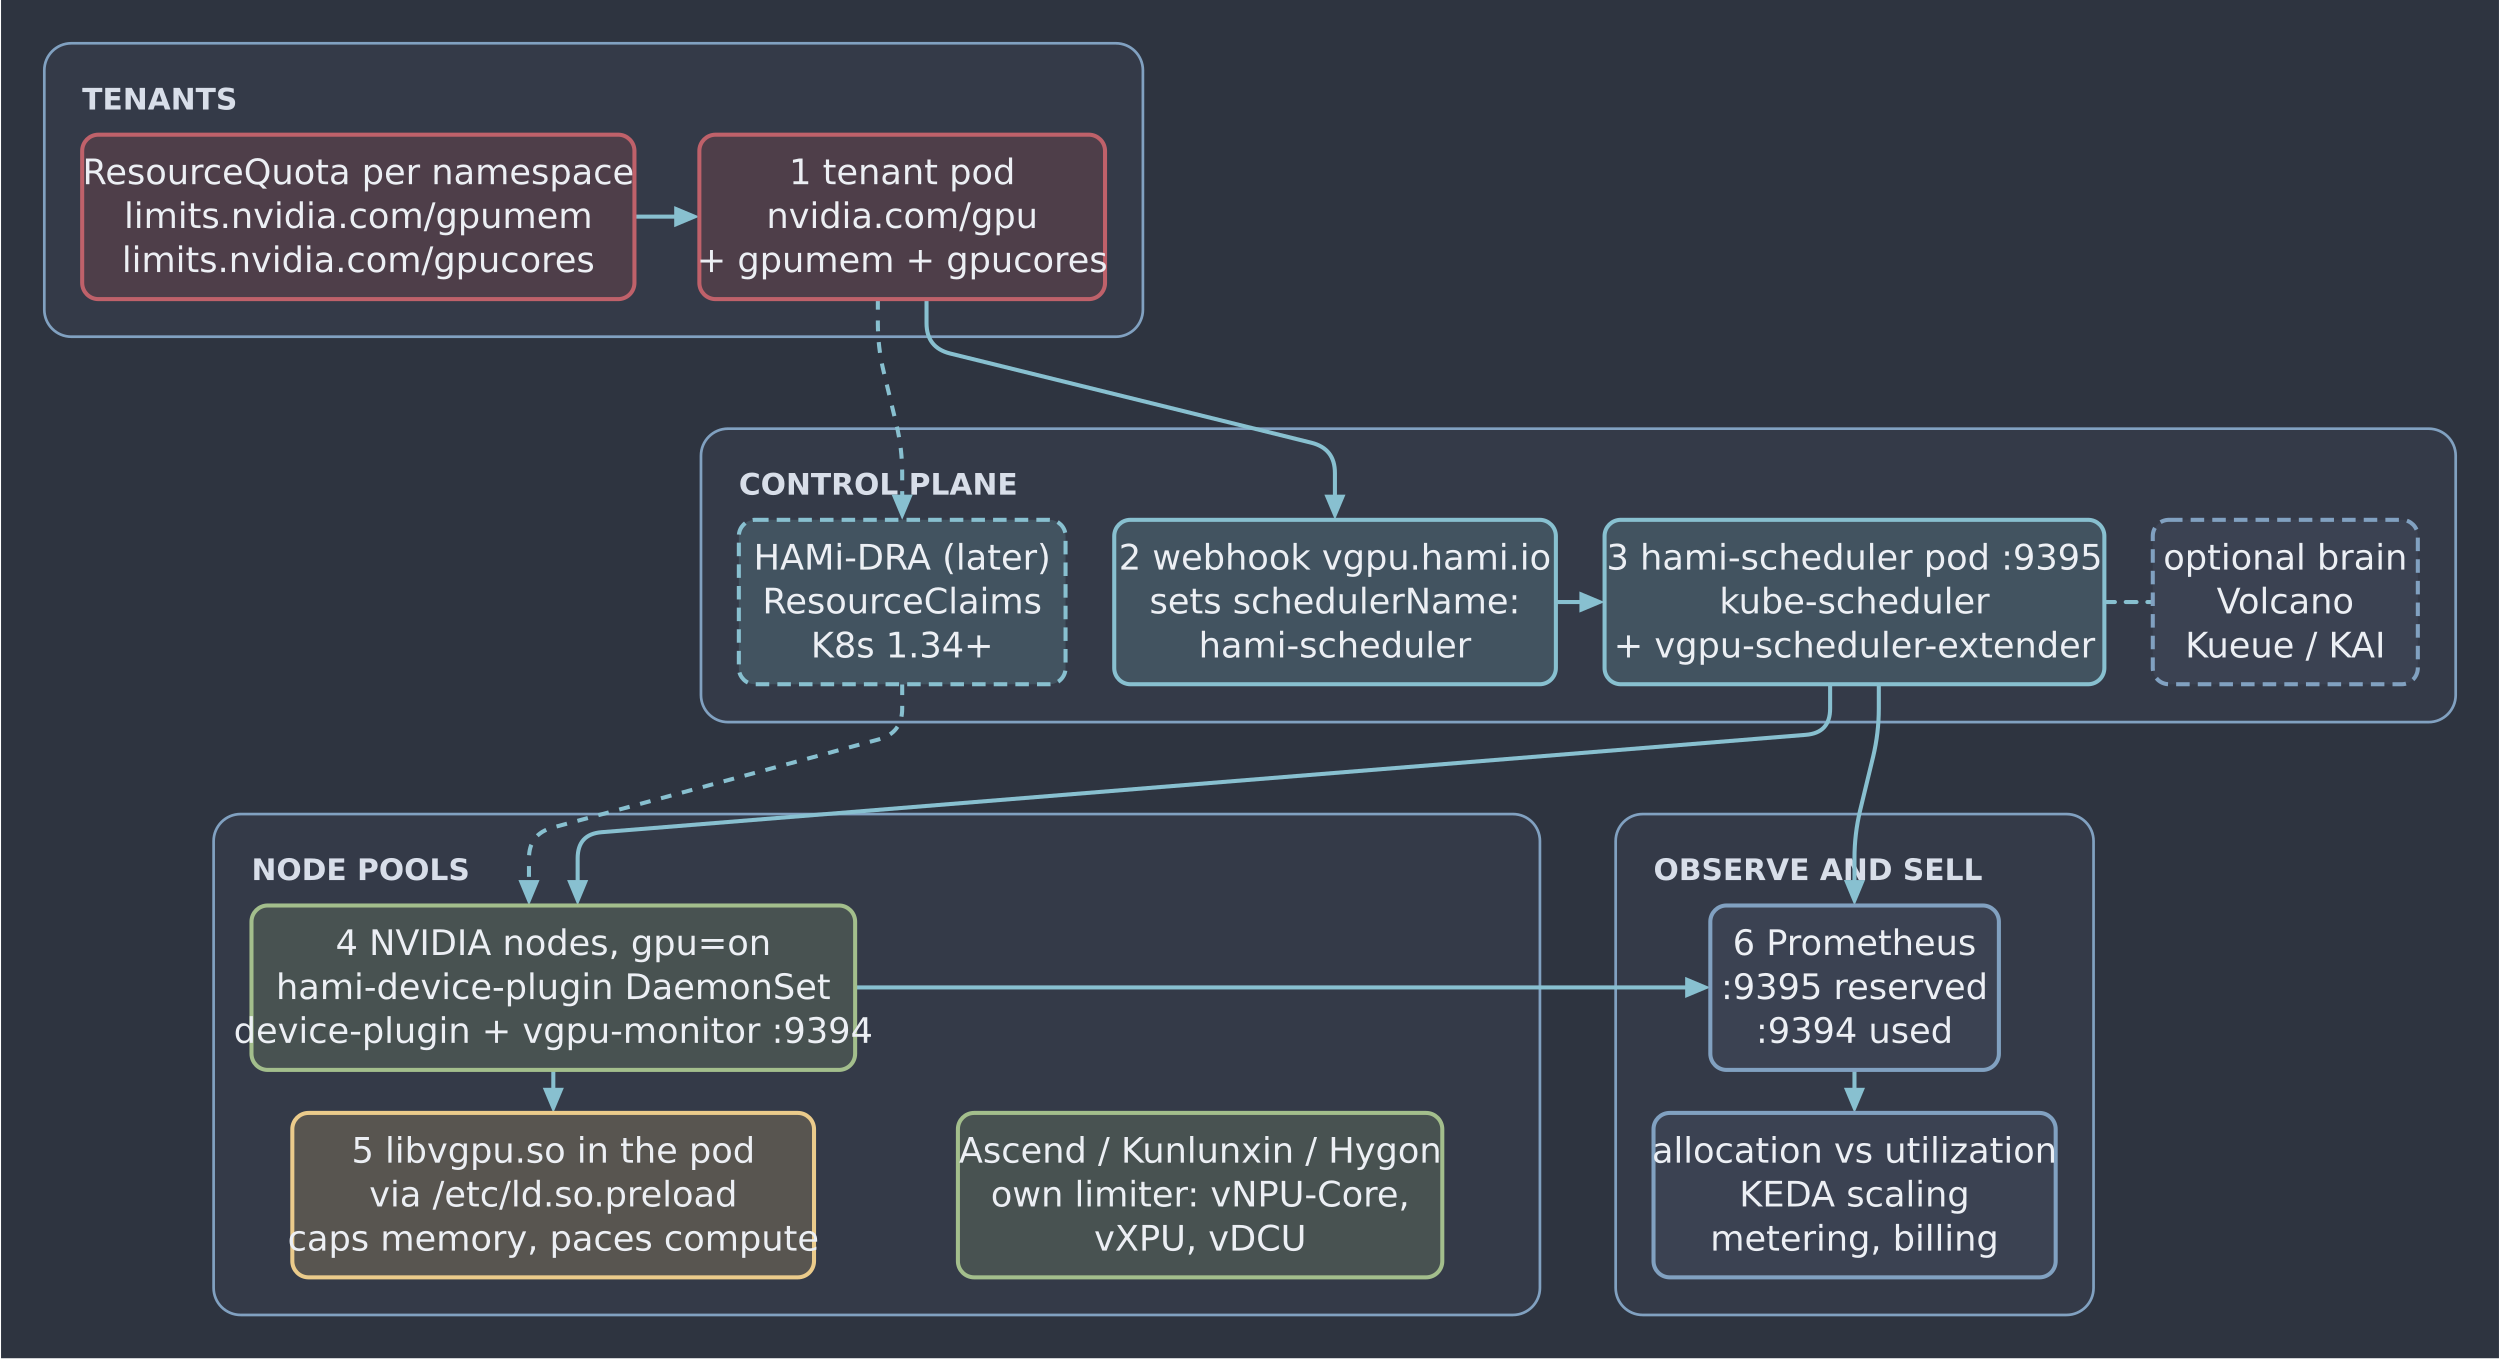
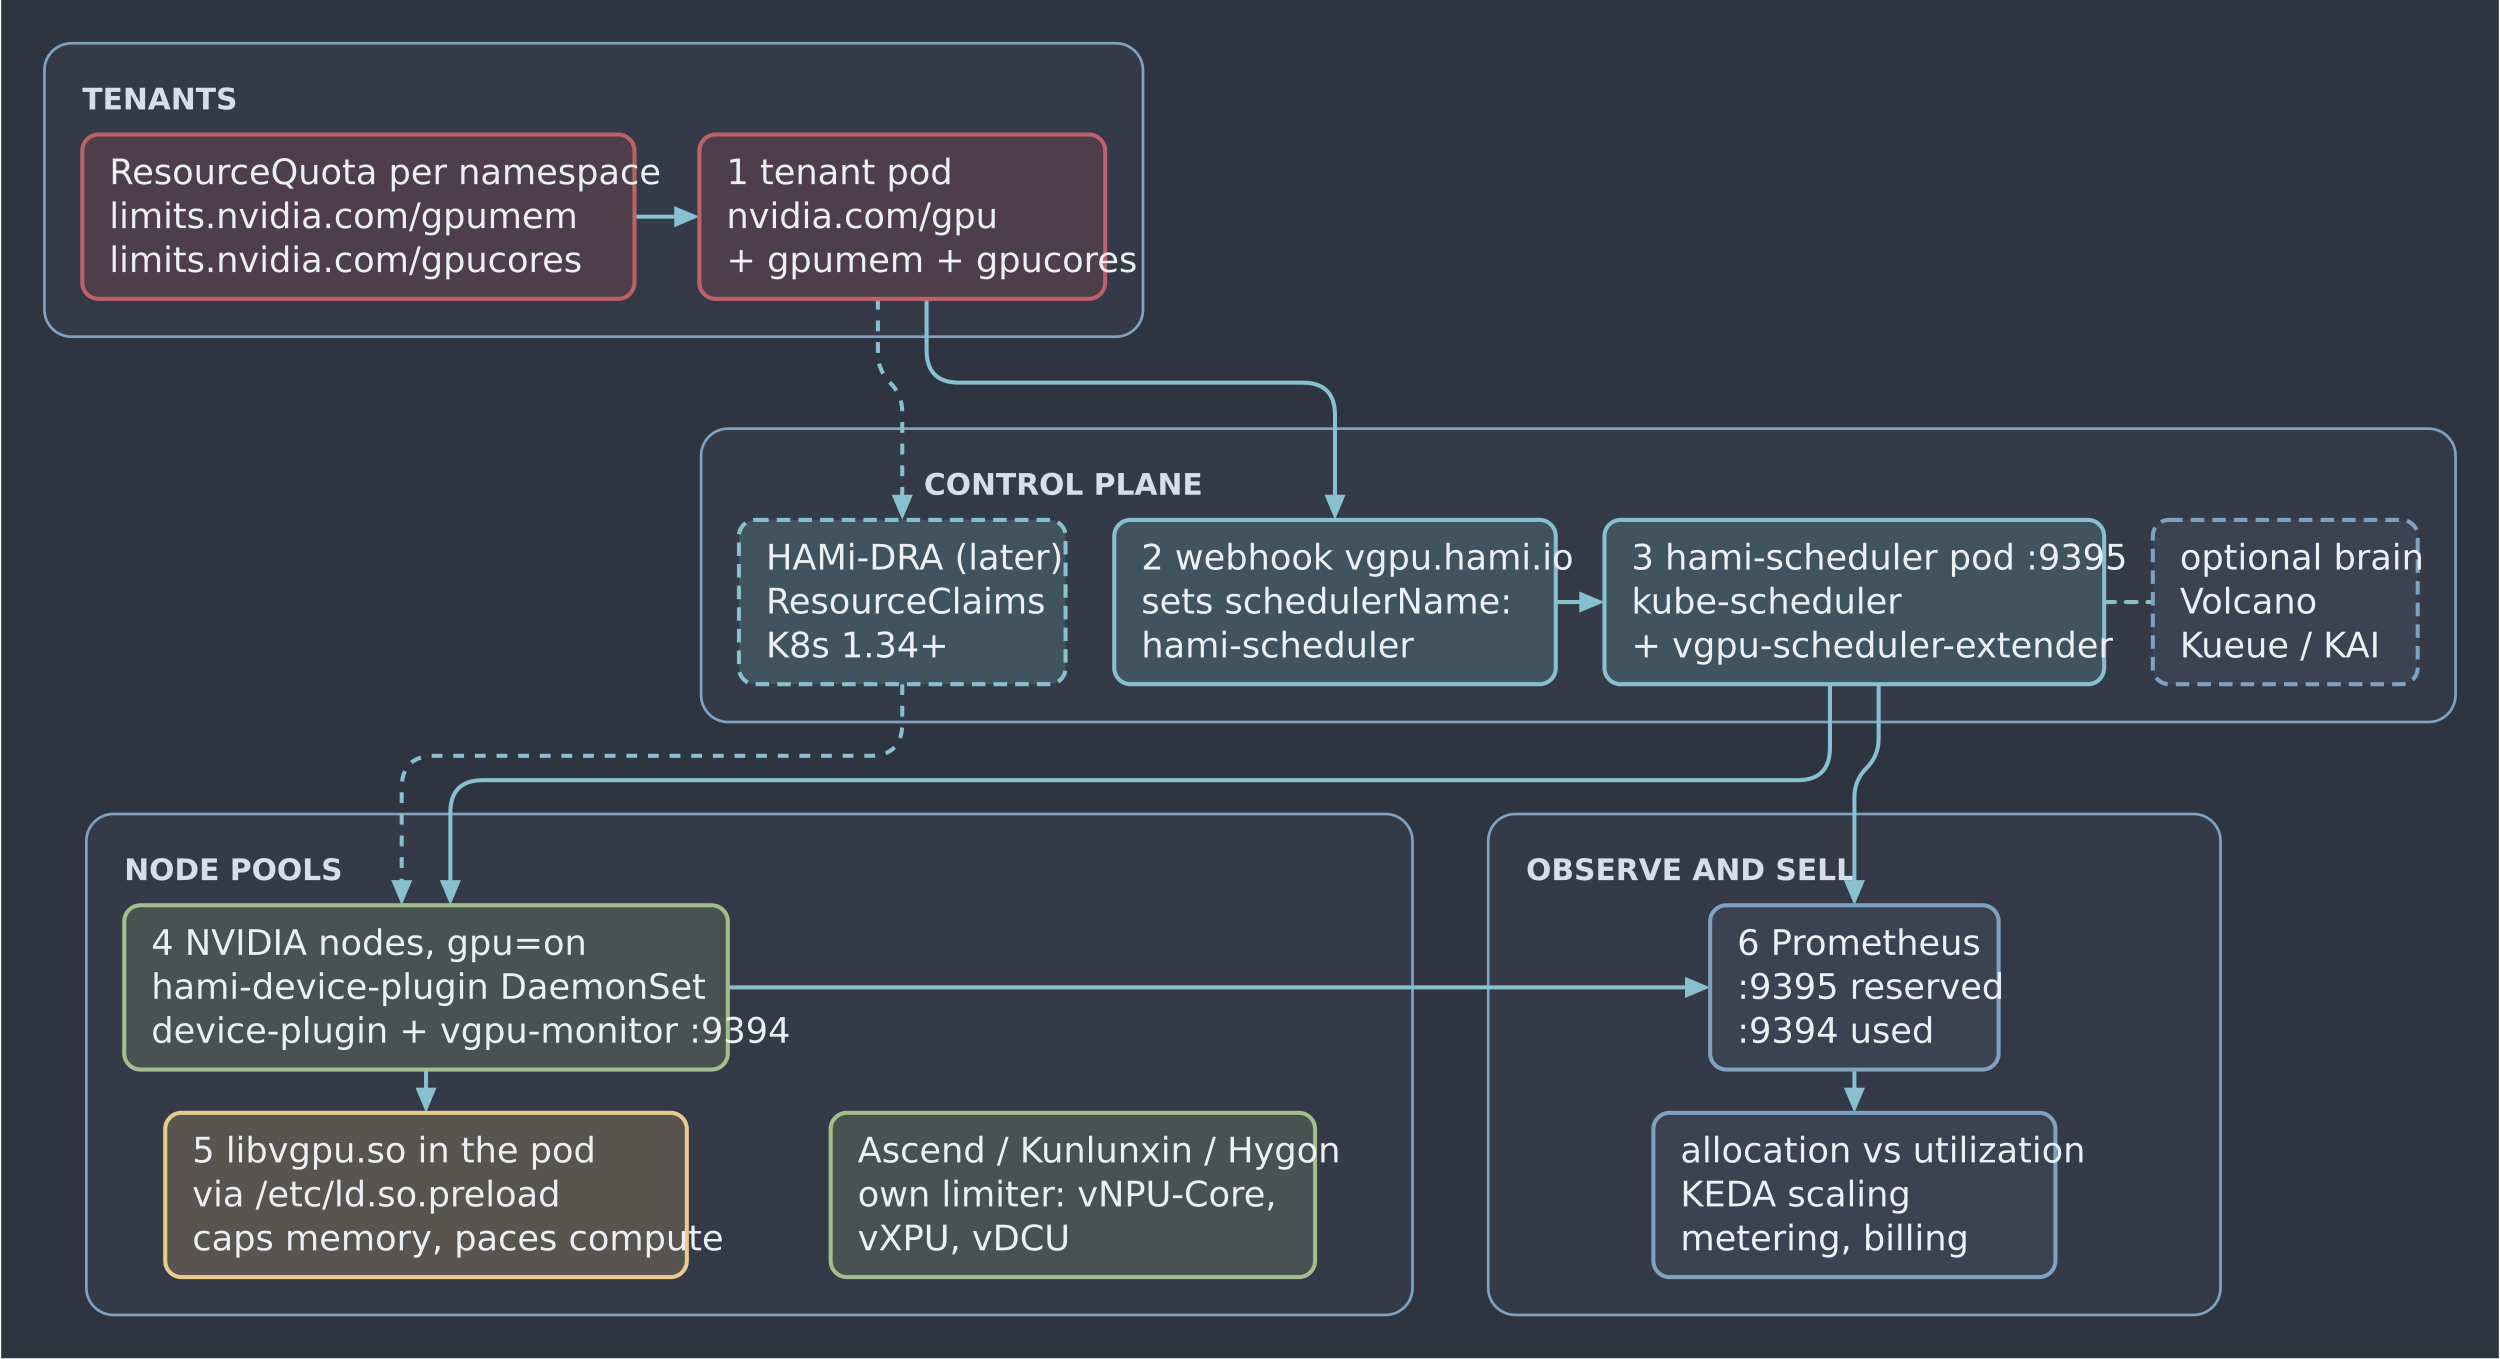
- <svg xmlns="http://www.w3.org/2000/svg" width="924" height="502" viewBox="0 0 923.6 502.2" class="nodal">
-   <rect width="100%" height="100%" fill="#2e3440" />
-   <g id="tenants" class="nodal-group">
-     <rect x="16.0" y="16.0" width="406.2" height="108.5" rx="10" fill="#343a48" stroke="#81a1c1" stroke-width="1" />
-     <text x="30.0" y="40.5" text-anchor="start" font-family="&quot;DejaVu Sans&quot;, sans-serif" font-size="11" font-weight="bold" font-style="normal" fill="#d8dee9">TENANTS</text>
-   </g>
-   <g id="cp" class="nodal-group">
-     <rect x="258.8" y="158.5" width="648.8" height="108.5" rx="10" fill="#343a48" stroke="#81a1c1" stroke-width="1" />
-     <text x="272.8" y="182.9" text-anchor="start" font-family="&quot;DejaVu Sans&quot;, sans-serif" font-size="11" font-weight="bold" font-style="normal" fill="#d8dee9">CONTROL PLANE</text>
-   </g>
-   <g id="lower" class="nodal-group bare">
-     <rect x="78.6" y="301.0" width="695.0" height="185.2" rx="10" fill="none" stroke="none" stroke-width="1" />
-     <g id="pools" class="nodal-group">
-       <rect x="78.6" y="301.0" width="490.4" height="185.2" rx="10" fill="#343a48" stroke="#81a1c1" stroke-width="1" />
-       <text x="92.6" y="325.4" text-anchor="start" font-family="&quot;DejaVu Sans&quot;, sans-serif" font-size="11" font-weight="bold" font-style="normal" fill="#d8dee9">NODE POOLS</text>
+ <svg xmlns="http://www.w3.org/2000/svg" width="924" height="502" viewBox="0 0 923.6 502.25" class="nodal">
+   <rect x="0" y="0" width="923.6" height="502.25" fill="#2e3440" />
+   <g class="nodal-groups">
+     <g id="tenants" class="nodal-group">
+       <rect x="16" y="16" width="406.23" height="108.5" rx="10" fill="#343a48" stroke="#81a1c1" stroke-width="1" />
+       <text x="30" y="40.45" text-anchor="start" fill="#d8dee9" font-family="&quot;DejaVu Sans&quot;, sans-serif" font-size="11" font-weight="bold" font-style="normal">TENANTS</text>
    </g>
-     <g id="obs" class="nodal-group">
-       <rect x="597.0" y="301.0" width="176.7" height="185.2" rx="10" fill="#343a48" stroke="#81a1c1" stroke-width="1" />
-       <text x="611.0" y="325.4" text-anchor="start" font-family="&quot;DejaVu Sans&quot;, sans-serif" font-size="11" font-weight="bold" font-style="normal" fill="#d8dee9">OBSERVE AND SELL</text>
+     <g id="cp" class="nodal-group">
+       <rect x="258.82" y="158.5" width="648.78" height="108.5" rx="10" fill="#343a48" stroke="#81a1c1" stroke-width="1" />
+       <text x="341.21" y="182.95" text-anchor="start" fill="#d8dee9" font-family="&quot;DejaVu Sans&quot;, sans-serif" font-size="11" font-weight="bold" font-style="normal">CONTROL PLANE</text>
+     </g>
+     <g id="lower" class="nodal-group bare">
+       <rect x="31.51" y="301" width="789.19" height="185.25" rx="10" fill="none" stroke="none" stroke-width="1" />
+       <g id="pools" class="nodal-group">
+         <rect x="31.51" y="301" width="490.38" height="185.25" rx="10" fill="#343a48" stroke="#81a1c1" stroke-width="1" />
+         <text x="45.51" y="325.45" text-anchor="start" fill="#d8dee9" font-family="&quot;DejaVu Sans&quot;, sans-serif" font-size="11" font-weight="bold" font-style="normal">NODE POOLS</text>
+       </g>
+       <g id="obs" class="nodal-group">
+         <rect x="549.89" y="301" width="270.81" height="185.25" rx="10" fill="#343a48" stroke="#81a1c1" stroke-width="1" />
+         <text x="563.89" y="325.45" text-anchor="start" fill="#d8dee9" font-family="&quot;DejaVu Sans&quot;, sans-serif" font-size="11" font-weight="bold" font-style="normal">OBSERVE AND SELL</text>
+       </g>
    </g>
  </g>
-   <g id="e0" class="nodal-edge">
-     <path d="M 234.2 80.1 L 249.8 80.1" fill="none" stroke="#88c0d0" stroke-width="1.5" stroke-linecap="butt" stroke-linejoin="round" />
-     <polygon class="nodal-head" points="258.2,80.1 248.9,84.0 248.9,76.2" fill="#88c0d0" />
+   <g class="nodal-edges">
+     <g id="e0" class="nodal-edge">
+       <path d="M 234.19 80.12 L 249.82 80.12" fill="none" stroke="#88c0d0" stroke-linejoin="round" stroke-width="1.5" stroke-linecap="butt" class="nodal-line" />
+       <polygon points="258.19,80.12 248.89,84.03 248.89,76.22" fill="#88c0d0" class="nodal-head" />
+     </g>
+     <g id="e1" class="nodal-edge">
+       <path d="M 342.21 110.5 L 342.21 129.5 Q 342.21 141.5 354.21 141.5 L 481.23 141.5 Q 493.23 141.5 493.23 153.5 L 493.23 183.88" fill="none" stroke="#88c0d0" stroke-linejoin="round" stroke-width="1.5" stroke-linecap="butt" class="nodal-line" />
+       <polygon points="493.23,192.25 489.33,182.95 497.14,182.95" fill="#88c0d0" class="nodal-head" />
+     </g>
+     <g id="e2" class="nodal-edge">
+       <path d="M 324.21 110.5 L 324.21 130.64 Q 324.21 137 328.71 141.5 L 328.71 141.5 Q 333.21 146 333.21 152.36 L 333.21 183.88" fill="none" stroke="#88c0d0" stroke-linejoin="round" stroke-width="1.5" stroke-linecap="butt" stroke-dasharray="4 4" class="nodal-line" />
+       <polygon points="333.21,192.25 329.3,182.95 337.12,182.95" fill="#88c0d0" class="nodal-head" />
+     </g>
+     <g id="e3" class="nodal-edge">
+       <path d="M 574.87 222.62 L 584.5 222.62" fill="none" stroke="#88c0d0" stroke-linejoin="round" stroke-width="1.5" stroke-linecap="butt" class="nodal-line" />
+       <polygon points="592.87,222.62 583.57,226.53 583.57,218.72" fill="#88c0d0" class="nodal-head" />
+     </g>
+     <g id="e4" class="nodal-edge">
+       <path d="M 777.65 222.62 L 795.65 222.62" fill="none" stroke="#88c0d0" stroke-linejoin="round" stroke-width="1.5" stroke-linecap="round" stroke-dasharray="4 4" class="nodal-line" />
+     </g>
+     <g id="e5" class="nodal-edge">
+       <path d="M 676.26 253 L 676.26 276.5 Q 676.26 288.5 664.26 288.5 L 178.11 288.5 Q 166.11 288.5 166.11 300.5 L 166.11 326.38" fill="none" stroke="#88c0d0" stroke-linejoin="round" stroke-width="1.5" stroke-linecap="butt" class="nodal-line" />
+       <polygon points="166.11,334.75 162.2,325.45 170.01,325.45" fill="#88c0d0" class="nodal-head" />
+     </g>
+     <g id="e6" class="nodal-edge">
+       <path d="M 333.21 253 L 333.21 267.5 Q 333.21 279.5 321.21 279.5 L 160.11 279.5 Q 148.11 279.5 148.11 291.5 L 148.11 326.38" fill="none" stroke="#88c0d0" stroke-linejoin="round" stroke-width="1.5" stroke-linecap="butt" stroke-dasharray="4 4" class="nodal-line" />
+       <polygon points="148.11,334.75 144.2,325.45 152.01,325.45" fill="#88c0d0" class="nodal-head" />
+     </g>
+     <g id="e7" class="nodal-edge">
+       <path d="M 157.11 395.5 L 157.11 403.13" fill="none" stroke="#88c0d0" stroke-linejoin="round" stroke-width="1.5" stroke-linecap="butt" class="nodal-line" />
+       <polygon points="157.11,411.5 153.2,402.2 161.01,402.2" fill="#88c0d0" class="nodal-head" />
+     </g>
+     <g id="e8" class="nodal-edge">
+       <path d="M 268.7 365.12 L 623.59 365.12" fill="none" stroke="#88c0d0" stroke-linejoin="round" stroke-width="1.5" stroke-linecap="butt" class="nodal-line" />
+       <polygon points="631.96,365.12 622.66,369.03 622.66,361.22" fill="#88c0d0" class="nodal-head" />
+     </g>
+     <g id="e9" class="nodal-edge">
+       <path d="M 694.26 253 L 694.26 273.18 Q 694.26 279.52 689.78 284 L 689.78 284 Q 685.3 288.48 685.3 294.82 L 685.3 326.38" fill="none" stroke="#88c0d0" stroke-linejoin="round" stroke-width="1.5" stroke-linecap="butt" class="nodal-line" />
+       <polygon points="685.3,334.75 681.39,325.45 689.2,325.45" fill="#88c0d0" class="nodal-head" />
+     </g>
+     <g id="e10" class="nodal-edge">
+       <path d="M 685.3 395.5 L 685.3 403.13" fill="none" stroke="#88c0d0" stroke-linejoin="round" stroke-width="1.5" stroke-linecap="butt" class="nodal-line" />
+       <polygon points="685.3,411.5 681.39,402.2 689.2,402.2" fill="#88c0d0" class="nodal-head" />
+     </g>
  </g>
-   <g id="e1" class="nodal-edge">
-     <path d="M 342.2 110.5 L 342.2 119.5 Q 342.2 128.5 350.9 130.7 L 484.5 163.7 Q 493.2 165.9 493.2 174.9 L 493.2 183.9" fill="none" stroke="#88c0d0" stroke-width="1.5" stroke-linecap="butt" stroke-linejoin="round" />
-     <polygon class="nodal-head" points="493.2,192.2 489.3,182.9 497.1,182.9" fill="#88c0d0" />
-   </g>
-   <g id="e2" class="nodal-edge">
-     <path d="M 324.2 110.5 L 324.2 119.5 Q 324.2 128.5 326.3 137.2 L 331.1 157.1 Q 333.2 165.9 333.2 174.9 L 333.2 183.9" fill="none" stroke="#88c0d0" stroke-width="1.5" stroke-linecap="butt" stroke-linejoin="round" stroke-dasharray="4 4" />
-     <polygon class="nodal-head" points="333.2,192.2 329.3,182.9 337.1,182.9" fill="#88c0d0" />
-   </g>
-   <g id="e3" class="nodal-edge">
-     <path d="M 574.9 222.6 L 584.5 222.6" fill="none" stroke="#88c0d0" stroke-width="1.5" stroke-linecap="butt" stroke-linejoin="round" />
-     <polygon class="nodal-head" points="592.9,222.6 583.6,226.5 583.6,218.7" fill="#88c0d0" />
-   </g>
-   <g id="e4" class="nodal-edge">
-     <path d="M 777.6 222.6 L 795.6 222.6" fill="none" stroke="#88c0d0" stroke-width="1.5" stroke-linecap="round" stroke-linejoin="round" stroke-dasharray="4 4" />
-   </g>
-   <g id="e5" class="nodal-edge">
-     <path d="M 676.3 253.0 L 676.3 262.0 Q 676.3 271.0 667.3 271.7 L 222.1 307.7 Q 213.2 308.4 213.2 317.4 L 213.2 326.4" fill="none" stroke="#88c0d0" stroke-width="1.5" stroke-linecap="butt" stroke-linejoin="round" />
-     <polygon class="nodal-head" points="213.2,334.8 209.3,325.4 217.1,325.4" fill="#88c0d0" />
-   </g>
-   <g id="e6" class="nodal-edge">
-     <path d="M 333.2 253.0 L 333.2 262.0 Q 333.2 271.0 324.5 273.4 L 203.9 306.0 Q 195.2 308.4 195.2 317.4 L 195.2 326.4" fill="none" stroke="#88c0d0" stroke-width="1.5" stroke-linecap="butt" stroke-linejoin="round" stroke-dasharray="4 4" />
-     <polygon class="nodal-head" points="195.2,334.8 191.3,325.4 199.1,325.4" fill="#88c0d0" />
-   </g>
-   <g id="e7" class="nodal-edge">
-     <path d="M 204.2 395.5 L 204.2 403.1" fill="none" stroke="#88c0d0" stroke-width="1.5" stroke-linecap="butt" stroke-linejoin="round" />
-     <polygon class="nodal-head" points="204.2,411.5 200.3,402.2 208.1,402.2" fill="#88c0d0" />
-   </g>
-   <g id="e8" class="nodal-edge">
-     <path d="M 315.8 365.1 L 324.8 365.1 Q 333.8 365.1 342.8 365.1 L 596.6 365.1 Q 605.6 365.1 614.6 365.1 L 623.6 365.1" fill="none" stroke="#88c0d0" stroke-width="1.5" stroke-linecap="butt" stroke-linejoin="round" />
-     <polygon class="nodal-head" points="632.0,365.1 622.7,369.0 622.7,361.2" fill="#88c0d0" />
-   </g>
-   <g id="e9" class="nodal-edge">
-     <path d="M 694.3 253.0 L 694.3 262.0 Q 694.3 271.0 692.2 279.8 L 687.4 299.6 Q 685.3 308.4 685.3 317.4 L 685.3 326.4" fill="none" stroke="#88c0d0" stroke-width="1.5" stroke-linecap="butt" stroke-linejoin="round" />
-     <polygon class="nodal-head" points="685.3,334.8 681.4,325.4 689.2,325.4" fill="#88c0d0" />
-   </g>
-   <g id="e10" class="nodal-edge">
-     <path d="M 685.3 395.5 L 685.3 403.1" fill="none" stroke="#88c0d0" stroke-width="1.5" stroke-linecap="butt" stroke-linejoin="round" />
-     <polygon class="nodal-head" points="685.3,411.5 681.4,402.2 689.2,402.2" fill="#88c0d0" />
-   </g>
-   <g id="ns" class="nodal-node red">
-     <rect x="30.0" y="49.8" width="204.2" height="60.8" rx="6" fill="#4e3e49" stroke="#bf616a" stroke-width="1.5" />
-     <text x="132.1" y="68.1" text-anchor="middle" font-family="&quot;DejaVu Sans&quot;, sans-serif" font-size="13" font-weight="normal" font-style="normal" fill="#eceff4">ResourceQuota per namespace</text>
-     <text x="132.1" y="84.3" text-anchor="middle" font-family="&quot;DejaVu Sans&quot;, sans-serif" font-size="13" font-weight="normal" font-style="normal" fill="#eceff4">limits.nvidia.com/gpumem</text>
-     <text x="132.1" y="100.6" text-anchor="middle" font-family="&quot;DejaVu Sans&quot;, sans-serif" font-size="13" font-weight="normal" font-style="normal" fill="#eceff4">limits.nvidia.com/gpucores</text>
-   </g>
-   <g id="pod" class="nodal-node red">
-     <rect x="258.2" y="49.8" width="150.0" height="60.8" rx="6" fill="#4e3e49" stroke="#bf616a" stroke-width="1.5" />
-     <text x="333.2" y="68.1" text-anchor="middle" font-family="&quot;DejaVu Sans&quot;, sans-serif" font-size="13" font-weight="normal" font-style="normal" fill="#eceff4">1  tenant pod</text>
-     <text x="333.2" y="84.3" text-anchor="middle" font-family="&quot;DejaVu Sans&quot;, sans-serif" font-size="13" font-weight="normal" font-style="normal" fill="#eceff4">nvidia.com/gpu</text>
-     <text x="333.2" y="100.6" text-anchor="middle" font-family="&quot;DejaVu Sans&quot;, sans-serif" font-size="13" font-weight="normal" font-style="normal" fill="#eceff4">+ gpumem + gpucores</text>
-   </g>
-   <g id="dra" class="nodal-node cyan">
-     <rect x="272.8" y="192.2" width="120.8" height="60.8" rx="6" fill="#425360" stroke="#88c0d0" stroke-width="1.5" stroke-dasharray="5,3" />
-     <text x="333.2" y="210.6" text-anchor="middle" font-family="&quot;DejaVu Sans&quot;, sans-serif" font-size="13" font-weight="normal" font-style="normal" fill="#eceff4">HAMi-DRA (later)</text>
-     <text x="333.2" y="226.8" text-anchor="middle" font-family="&quot;DejaVu Sans&quot;, sans-serif" font-size="13" font-weight="normal" font-style="normal" fill="#eceff4">ResourceClaims</text>
-     <text x="333.2" y="243.1" text-anchor="middle" font-family="&quot;DejaVu Sans&quot;, sans-serif" font-size="13" font-weight="normal" font-style="normal" fill="#eceff4">K8s 1.34+</text>
-   </g>
-   <g id="wh" class="nodal-node cyan">
-     <rect x="411.6" y="192.2" width="163.3" height="60.8" rx="6" fill="#425360" stroke="#88c0d0" stroke-width="1.5" />
-     <text x="493.2" y="210.6" text-anchor="middle" font-family="&quot;DejaVu Sans&quot;, sans-serif" font-size="13" font-weight="normal" font-style="normal" fill="#eceff4">2  webhook vgpu.hami.io</text>
-     <text x="493.2" y="226.8" text-anchor="middle" font-family="&quot;DejaVu Sans&quot;, sans-serif" font-size="13" font-weight="normal" font-style="normal" fill="#eceff4">sets schedulerName:</text>
-     <text x="493.2" y="243.1" text-anchor="middle" font-family="&quot;DejaVu Sans&quot;, sans-serif" font-size="13" font-weight="normal" font-style="normal" fill="#eceff4">hami-scheduler</text>
-   </g>
-   <g id="sch" class="nodal-node cyan">
-     <rect x="592.9" y="192.2" width="184.8" height="60.8" rx="6" fill="#425360" stroke="#88c0d0" stroke-width="1.5" />
-     <text x="685.3" y="210.6" text-anchor="middle" font-family="&quot;DejaVu Sans&quot;, sans-serif" font-size="13" font-weight="normal" font-style="normal" fill="#eceff4">3  hami-scheduler pod :9395</text>
-     <text x="685.3" y="226.8" text-anchor="middle" font-family="&quot;DejaVu Sans&quot;, sans-serif" font-size="13" font-weight="normal" font-style="normal" fill="#eceff4">kube-scheduler</text>
-     <text x="685.3" y="243.1" text-anchor="middle" font-family="&quot;DejaVu Sans&quot;, sans-serif" font-size="13" font-weight="normal" font-style="normal" fill="#eceff4">+ vgpu-scheduler-extender</text>
-   </g>
-   <g id="bs" class="nodal-node">
-     <rect x="795.6" y="192.2" width="98.0" height="60.8" rx="6" fill="#3b4252" stroke="#81a1c1" stroke-width="1.5" stroke-dasharray="5,3" />
-     <text x="844.6" y="210.6" text-anchor="middle" font-family="&quot;DejaVu Sans&quot;, sans-serif" font-size="13" font-weight="normal" font-style="normal" fill="#eceff4">optional brain</text>
-     <text x="844.6" y="226.8" text-anchor="middle" font-family="&quot;DejaVu Sans&quot;, sans-serif" font-size="13" font-weight="normal" font-style="normal" fill="#eceff4">Volcano</text>
-     <text x="844.6" y="243.1" text-anchor="middle" font-family="&quot;DejaVu Sans&quot;, sans-serif" font-size="13" font-weight="normal" font-style="normal" fill="#eceff4">Kueue / KAI</text>
-   </g>
-   <g id="nv" class="nodal-node green">
-     <rect x="92.6" y="334.8" width="223.2" height="60.8" rx="6" fill="#485251" stroke="#a3be8c" stroke-width="1.5" />
-     <text x="204.2" y="353.1" text-anchor="middle" font-family="&quot;DejaVu Sans&quot;, sans-serif" font-size="13" font-weight="normal" font-style="normal" fill="#eceff4">4  NVIDIA nodes, gpu=on</text>
-     <text x="204.2" y="369.4" text-anchor="middle" font-family="&quot;DejaVu Sans&quot;, sans-serif" font-size="13" font-weight="normal" font-style="normal" fill="#eceff4">hami-device-plugin DaemonSet</text>
-     <text x="204.2" y="385.6" text-anchor="middle" font-family="&quot;DejaVu Sans&quot;, sans-serif" font-size="13" font-weight="normal" font-style="normal" fill="#eceff4">device-plugin + vgpu-monitor :9394</text>
-   </g>
-   <g id="core" class="nodal-node yellow">
-     <rect x="107.7" y="411.5" width="192.9" height="60.8" rx="6" fill="#585550" stroke="#ebcb8b" stroke-width="1.5" />
-     <text x="204.2" y="429.9" text-anchor="middle" font-family="&quot;DejaVu Sans&quot;, sans-serif" font-size="13" font-weight="normal" font-style="normal" fill="#eceff4">5  libvgpu.so in the pod</text>
-     <text x="204.2" y="446.1" text-anchor="middle" font-family="&quot;DejaVu Sans&quot;, sans-serif" font-size="13" font-weight="normal" font-style="normal" fill="#eceff4">via /etc/ld.so.preload</text>
-     <text x="204.2" y="462.4" text-anchor="middle" font-family="&quot;DejaVu Sans&quot;, sans-serif" font-size="13" font-weight="normal" font-style="normal" fill="#eceff4">caps memory, paces compute</text>
-   </g>
-   <g id="oth" class="nodal-node green">
-     <rect x="353.8" y="411.5" width="179.1" height="60.8" rx="6" fill="#485251" stroke="#a3be8c" stroke-width="1.5" />
-     <text x="443.4" y="429.9" text-anchor="middle" font-family="&quot;DejaVu Sans&quot;, sans-serif" font-size="13" font-weight="normal" font-style="normal" fill="#eceff4">Ascend / Kunlunxin / Hygon</text>
-     <text x="443.4" y="446.1" text-anchor="middle" font-family="&quot;DejaVu Sans&quot;, sans-serif" font-size="13" font-weight="normal" font-style="normal" fill="#eceff4">own limiter: vNPU-Core,</text>
-     <text x="443.4" y="462.4" text-anchor="middle" font-family="&quot;DejaVu Sans&quot;, sans-serif" font-size="13" font-weight="normal" font-style="normal" fill="#eceff4">vXPU, vDCU</text>
-   </g>
-   <g id="prom" class="nodal-node">
-     <rect x="632.0" y="334.8" width="106.7" height="60.8" rx="6" fill="#3b4252" stroke="#81a1c1" stroke-width="1.5" />
-     <text x="685.3" y="353.1" text-anchor="middle" font-family="&quot;DejaVu Sans&quot;, sans-serif" font-size="13" font-weight="normal" font-style="normal" fill="#eceff4">6  Prometheus</text>
-     <text x="685.3" y="369.4" text-anchor="middle" font-family="&quot;DejaVu Sans&quot;, sans-serif" font-size="13" font-weight="normal" font-style="normal" fill="#eceff4">:9395 reserved</text>
-     <text x="685.3" y="385.6" text-anchor="middle" font-family="&quot;DejaVu Sans&quot;, sans-serif" font-size="13" font-weight="normal" font-style="normal" fill="#eceff4">:9394 used</text>
-   </g>
-   <g id="out" class="nodal-node">
-     <rect x="611.0" y="411.5" width="148.7" height="60.8" rx="6" fill="#3b4252" stroke="#81a1c1" stroke-width="1.5" />
-     <text x="685.3" y="429.9" text-anchor="middle" font-family="&quot;DejaVu Sans&quot;, sans-serif" font-size="13" font-weight="normal" font-style="normal" fill="#eceff4">allocation vs utilization</text>
-     <text x="685.3" y="446.1" text-anchor="middle" font-family="&quot;DejaVu Sans&quot;, sans-serif" font-size="13" font-weight="normal" font-style="normal" fill="#eceff4">KEDA scaling</text>
-     <text x="685.3" y="462.4" text-anchor="middle" font-family="&quot;DejaVu Sans&quot;, sans-serif" font-size="13" font-weight="normal" font-style="normal" fill="#eceff4">metering, billing</text>
+   <g class="nodal-nodes">
+     <g id="ns" class="nodal-node red">
+       <rect x="30" y="49.75" width="204.19" height="60.75" rx="6" fill="#4e3e49" stroke="#bf616a" stroke-width="1.5" />
+       <text x="40" y="68.1" text-anchor="start" fill="#eceff4" font-family="&quot;DejaVu Sans&quot;, sans-serif" font-size="13" font-weight="normal" font-style="normal">ResourceQuota per namespace</text>
+       <text x="40" y="84.35" text-anchor="start" fill="#eceff4" font-family="&quot;DejaVu Sans&quot;, sans-serif" font-size="13" font-weight="normal" font-style="normal">limits.nvidia.com/gpumem</text>
+       <text x="40" y="100.6" text-anchor="start" fill="#eceff4" font-family="&quot;DejaVu Sans&quot;, sans-serif" font-size="13" font-weight="normal" font-style="normal">limits.nvidia.com/gpucores</text>
+     </g>
+     <g id="pod" class="nodal-node red">
+       <rect x="258.19" y="49.75" width="150.05" height="60.75" rx="6" fill="#4e3e49" stroke="#bf616a" stroke-width="1.5" />
+       <text x="268.19" y="68.1" text-anchor="start" fill="#eceff4" font-family="&quot;DejaVu Sans&quot;, sans-serif" font-size="13" font-weight="normal" font-style="normal">1  tenant pod</text>
+       <text x="268.19" y="84.35" text-anchor="start" fill="#eceff4" font-family="&quot;DejaVu Sans&quot;, sans-serif" font-size="13" font-weight="normal" font-style="normal">nvidia.com/gpu</text>
+       <text x="268.19" y="100.6" text-anchor="start" fill="#eceff4" font-family="&quot;DejaVu Sans&quot;, sans-serif" font-size="13" font-weight="normal" font-style="normal">+ gpumem + gpucores</text>
+     </g>
+     <g id="dra" class="nodal-node cyan">
+       <rect x="272.82" y="192.25" width="120.78" height="60.75" rx="6" fill="#425360" stroke="#88c0d0" stroke-width="1.5" stroke-dasharray="5,3" />
+       <text x="282.82" y="210.6" text-anchor="start" fill="#eceff4" font-family="&quot;DejaVu Sans&quot;, sans-serif" font-size="13" font-weight="normal" font-style="normal">HAMi-DRA (later)</text>
+       <text x="282.82" y="226.85" text-anchor="start" fill="#eceff4" font-family="&quot;DejaVu Sans&quot;, sans-serif" font-size="13" font-weight="normal" font-style="normal">ResourceClaims</text>
+       <text x="282.82" y="243.1" text-anchor="start" fill="#eceff4" font-family="&quot;DejaVu Sans&quot;, sans-serif" font-size="13" font-weight="normal" font-style="normal">K8s 1.34+</text>
+     </g>
+     <g id="wh" class="nodal-node cyan">
+       <rect x="411.6" y="192.25" width="163.27" height="60.75" rx="6" fill="#425360" stroke="#88c0d0" stroke-width="1.5" />
+       <text x="421.6" y="210.6" text-anchor="start" fill="#eceff4" font-family="&quot;DejaVu Sans&quot;, sans-serif" font-size="13" font-weight="normal" font-style="normal">2  webhook vgpu.hami.io</text>
+       <text x="421.6" y="226.85" text-anchor="start" fill="#eceff4" font-family="&quot;DejaVu Sans&quot;, sans-serif" font-size="13" font-weight="normal" font-style="normal">sets schedulerName:</text>
+       <text x="421.6" y="243.1" text-anchor="start" fill="#eceff4" font-family="&quot;DejaVu Sans&quot;, sans-serif" font-size="13" font-weight="normal" font-style="normal">hami-scheduler</text>
+     </g>
+     <g id="sch" class="nodal-node cyan">
+       <rect x="592.87" y="192.25" width="184.78" height="60.75" rx="6" fill="#425360" stroke="#88c0d0" stroke-width="1.5" />
+       <text x="602.87" y="210.6" text-anchor="start" fill="#eceff4" font-family="&quot;DejaVu Sans&quot;, sans-serif" font-size="13" font-weight="normal" font-style="normal">3  hami-scheduler pod :9395</text>
+       <text x="602.87" y="226.85" text-anchor="start" fill="#eceff4" font-family="&quot;DejaVu Sans&quot;, sans-serif" font-size="13" font-weight="normal" font-style="normal">kube-scheduler</text>
+       <text x="602.87" y="243.1" text-anchor="start" fill="#eceff4" font-family="&quot;DejaVu Sans&quot;, sans-serif" font-size="13" font-weight="normal" font-style="normal">+ vgpu-scheduler-extender</text>
+     </g>
+     <g id="bs" class="nodal-node">
+       <rect x="795.65" y="192.25" width="97.95" height="60.75" rx="6" fill="#3b4252" stroke="#81a1c1" stroke-width="1.5" stroke-dasharray="5,3" />
+       <text x="805.65" y="210.6" text-anchor="start" fill="#eceff4" font-family="&quot;DejaVu Sans&quot;, sans-serif" font-size="13" font-weight="normal" font-style="normal">optional brain</text>
+       <text x="805.65" y="226.85" text-anchor="start" fill="#eceff4" font-family="&quot;DejaVu Sans&quot;, sans-serif" font-size="13" font-weight="normal" font-style="normal">Volcano</text>
+       <text x="805.65" y="243.1" text-anchor="start" fill="#eceff4" font-family="&quot;DejaVu Sans&quot;, sans-serif" font-size="13" font-weight="normal" font-style="normal">Kueue / KAI</text>
+     </g>
+     <g id="nv" class="nodal-node green">
+       <rect x="45.51" y="334.75" width="223.19" height="60.75" rx="6" fill="#485251" stroke="#a3be8c" stroke-width="1.5" />
+       <text x="55.51" y="353.1" text-anchor="start" fill="#eceff4" font-family="&quot;DejaVu Sans&quot;, sans-serif" font-size="13" font-weight="normal" font-style="normal">4  NVIDIA nodes, gpu=on</text>
+       <text x="55.51" y="369.35" text-anchor="start" fill="#eceff4" font-family="&quot;DejaVu Sans&quot;, sans-serif" font-size="13" font-weight="normal" font-style="normal">hami-device-plugin DaemonSet</text>
+       <text x="55.51" y="385.6" text-anchor="start" fill="#eceff4" font-family="&quot;DejaVu Sans&quot;, sans-serif" font-size="13" font-weight="normal" font-style="normal">device-plugin + vgpu-monitor :9394</text>
+     </g>
+     <g id="core" class="nodal-node yellow">
+       <rect x="60.67" y="411.5" width="192.88" height="60.75" rx="6" fill="#585550" stroke="#ebcb8b" stroke-width="1.5" />
+       <text x="70.67" y="429.85" text-anchor="start" fill="#eceff4" font-family="&quot;DejaVu Sans&quot;, sans-serif" font-size="13" font-weight="normal" font-style="normal">5  libvgpu.so in the pod</text>
+       <text x="70.67" y="446.1" text-anchor="start" fill="#eceff4" font-family="&quot;DejaVu Sans&quot;, sans-serif" font-size="13" font-weight="normal" font-style="normal">via /etc/ld.so.preload</text>
+       <text x="70.67" y="462.35" text-anchor="start" fill="#eceff4" font-family="&quot;DejaVu Sans&quot;, sans-serif" font-size="13" font-weight="normal" font-style="normal">caps memory, paces compute</text>
+     </g>
+     <g id="oth" class="nodal-node green">
+       <rect x="306.74" y="411.5" width="179.11" height="60.75" rx="6" fill="#485251" stroke="#a3be8c" stroke-width="1.5" />
+       <text x="316.74" y="429.85" text-anchor="start" fill="#eceff4" font-family="&quot;DejaVu Sans&quot;, sans-serif" font-size="13" font-weight="normal" font-style="normal">Ascend / Kunlunxin / Hygon</text>
+       <text x="316.74" y="446.1" text-anchor="start" fill="#eceff4" font-family="&quot;DejaVu Sans&quot;, sans-serif" font-size="13" font-weight="normal" font-style="normal">own limiter: vNPU-Core,</text>
+       <text x="316.74" y="462.35" text-anchor="start" fill="#eceff4" font-family="&quot;DejaVu Sans&quot;, sans-serif" font-size="13" font-weight="normal" font-style="normal">vXPU, vDCU</text>
+     </g>
+     <g id="prom" class="nodal-node">
+       <rect x="631.96" y="334.75" width="106.67" height="60.75" rx="6" fill="#3b4252" stroke="#81a1c1" stroke-width="1.5" />
+       <text x="641.96" y="353.1" text-anchor="start" fill="#eceff4" font-family="&quot;DejaVu Sans&quot;, sans-serif" font-size="13" font-weight="normal" font-style="normal">6  Prometheus</text>
+       <text x="641.96" y="369.35" text-anchor="start" fill="#eceff4" font-family="&quot;DejaVu Sans&quot;, sans-serif" font-size="13" font-weight="normal" font-style="normal">:9395 reserved</text>
+       <text x="641.96" y="385.6" text-anchor="start" fill="#eceff4" font-family="&quot;DejaVu Sans&quot;, sans-serif" font-size="13" font-weight="normal" font-style="normal">:9394 used</text>
+     </g>
+     <g id="out" class="nodal-node">
+       <rect x="610.96" y="411.5" width="148.67" height="60.75" rx="6" fill="#3b4252" stroke="#81a1c1" stroke-width="1.5" />
+       <text x="620.96" y="429.85" text-anchor="start" fill="#eceff4" font-family="&quot;DejaVu Sans&quot;, sans-serif" font-size="13" font-weight="normal" font-style="normal">allocation vs utilization</text>
+       <text x="620.96" y="446.1" text-anchor="start" fill="#eceff4" font-family="&quot;DejaVu Sans&quot;, sans-serif" font-size="13" font-weight="normal" font-style="normal">KEDA scaling</text>
+       <text x="620.96" y="462.35" text-anchor="start" fill="#eceff4" font-family="&quot;DejaVu Sans&quot;, sans-serif" font-size="13" font-weight="normal" font-style="normal">metering, billing</text>
+     </g>
  </g>
</svg>
